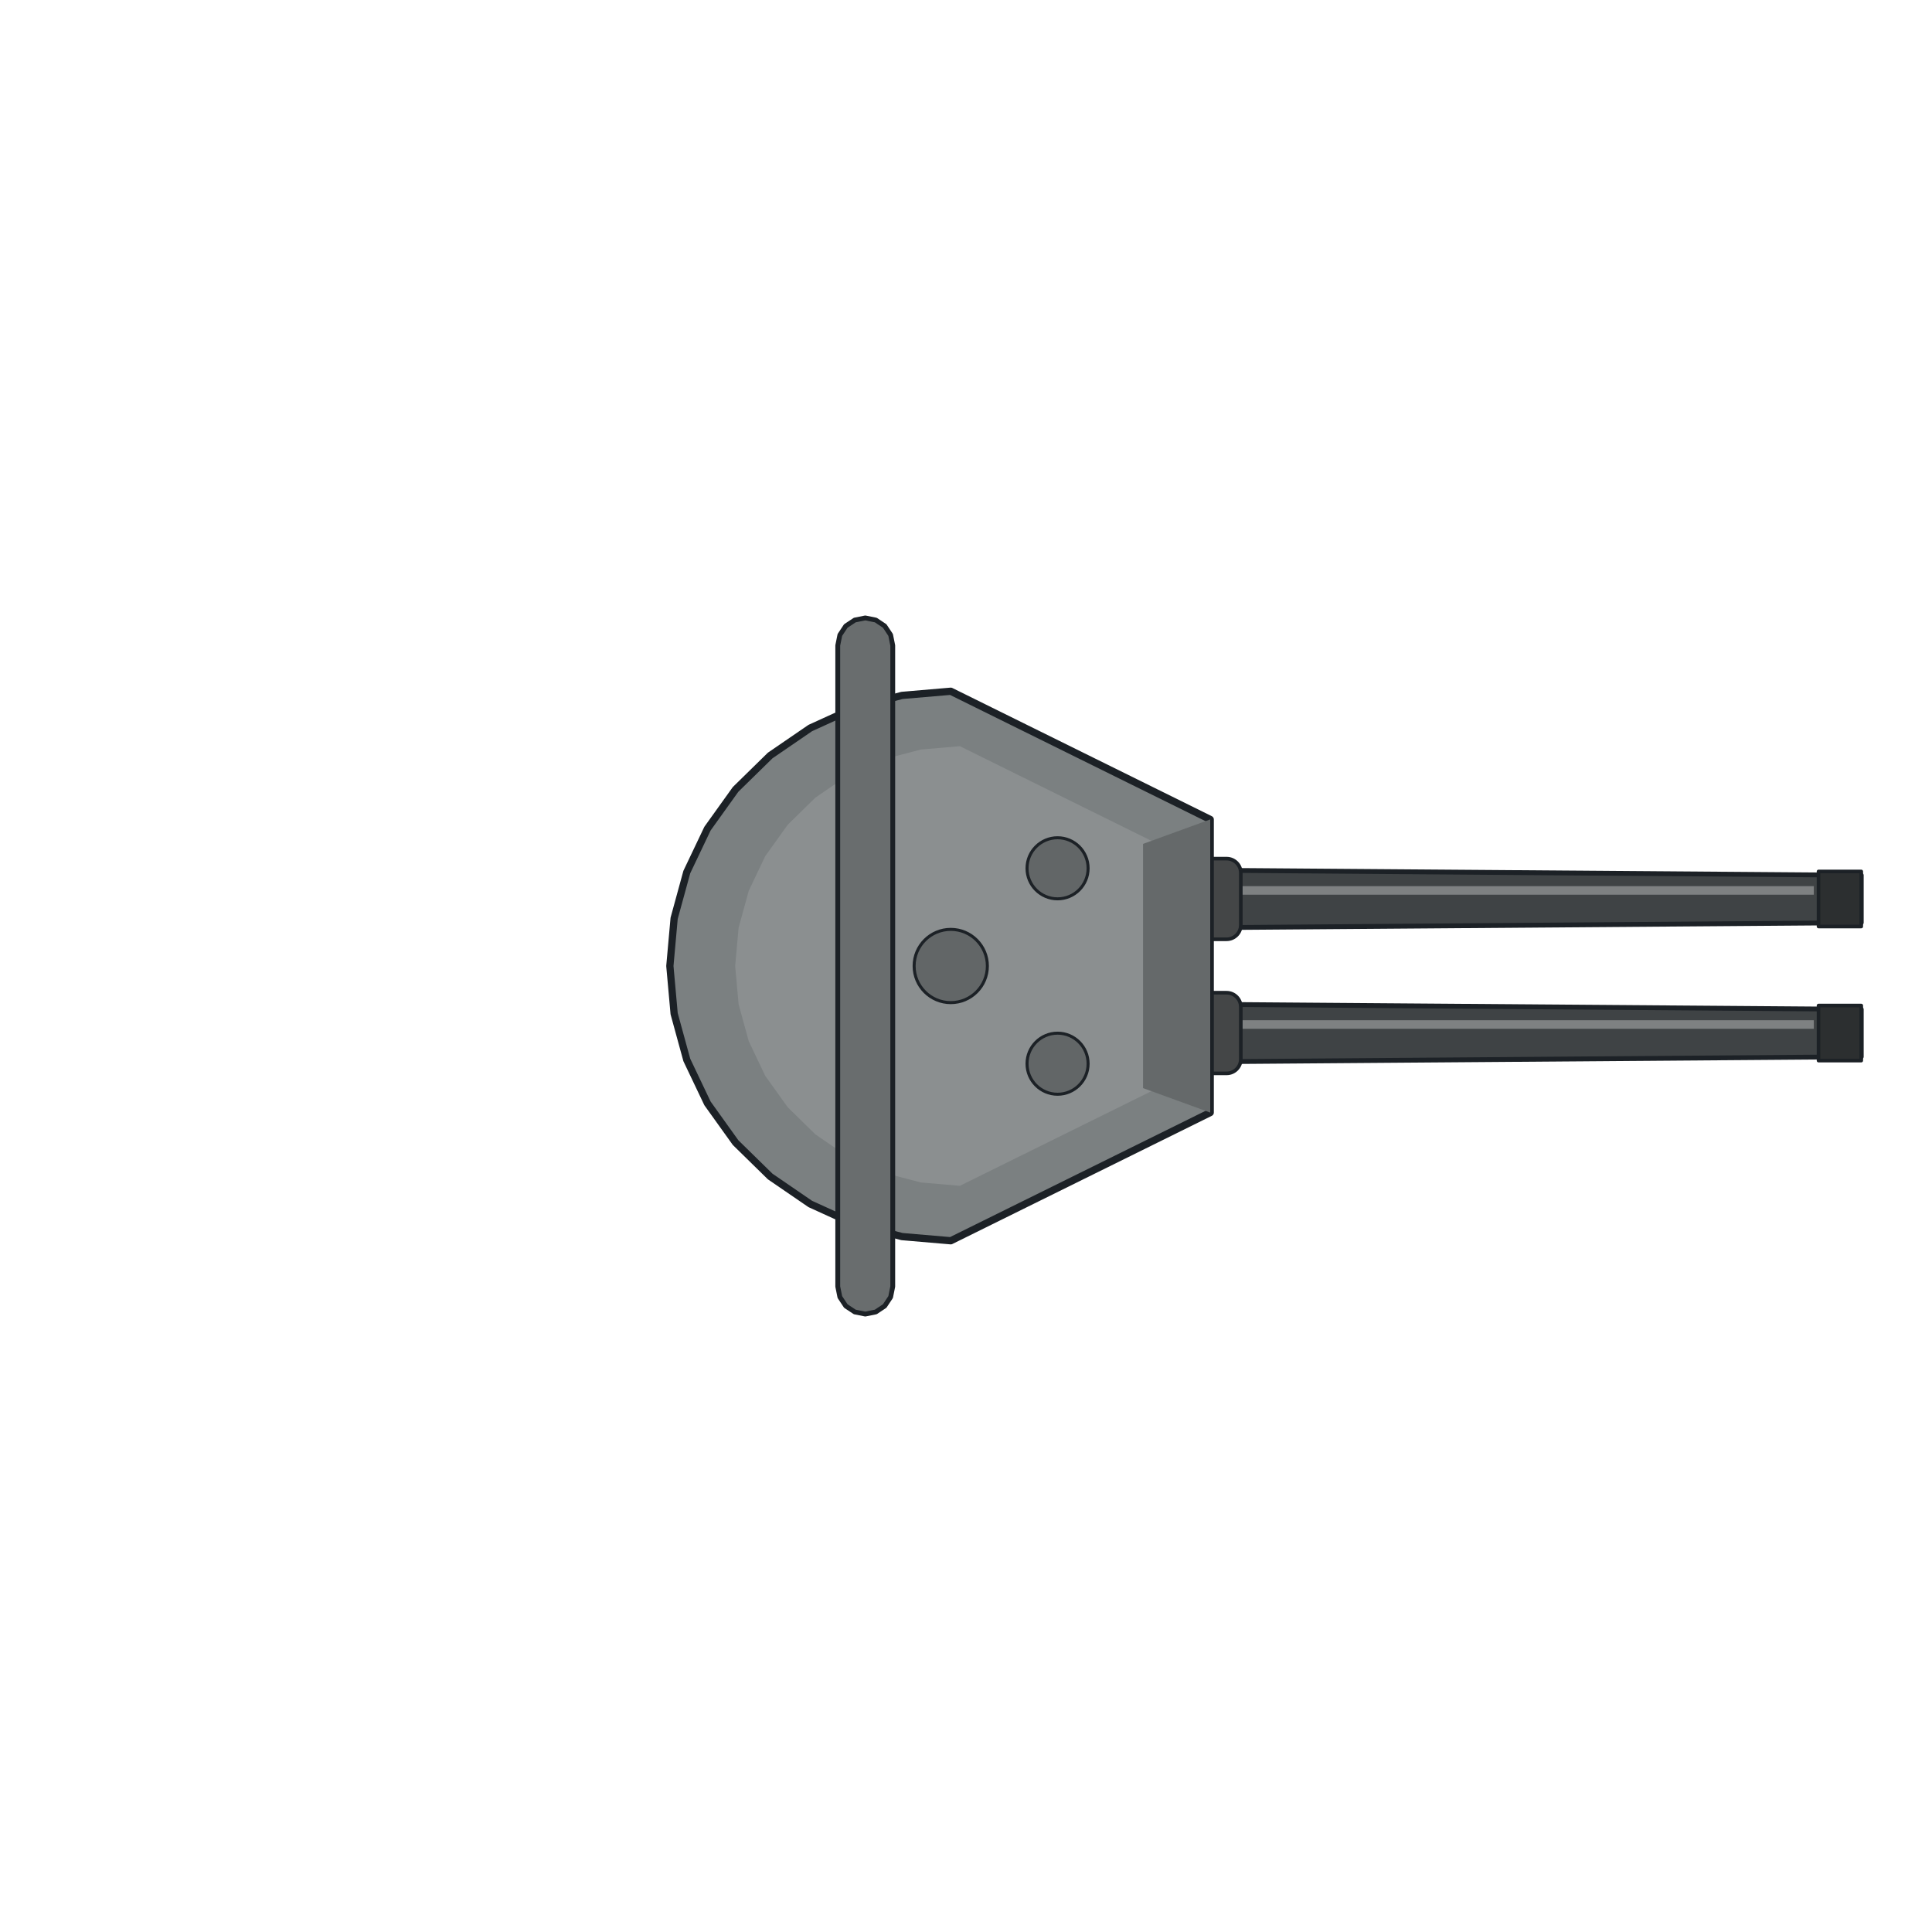
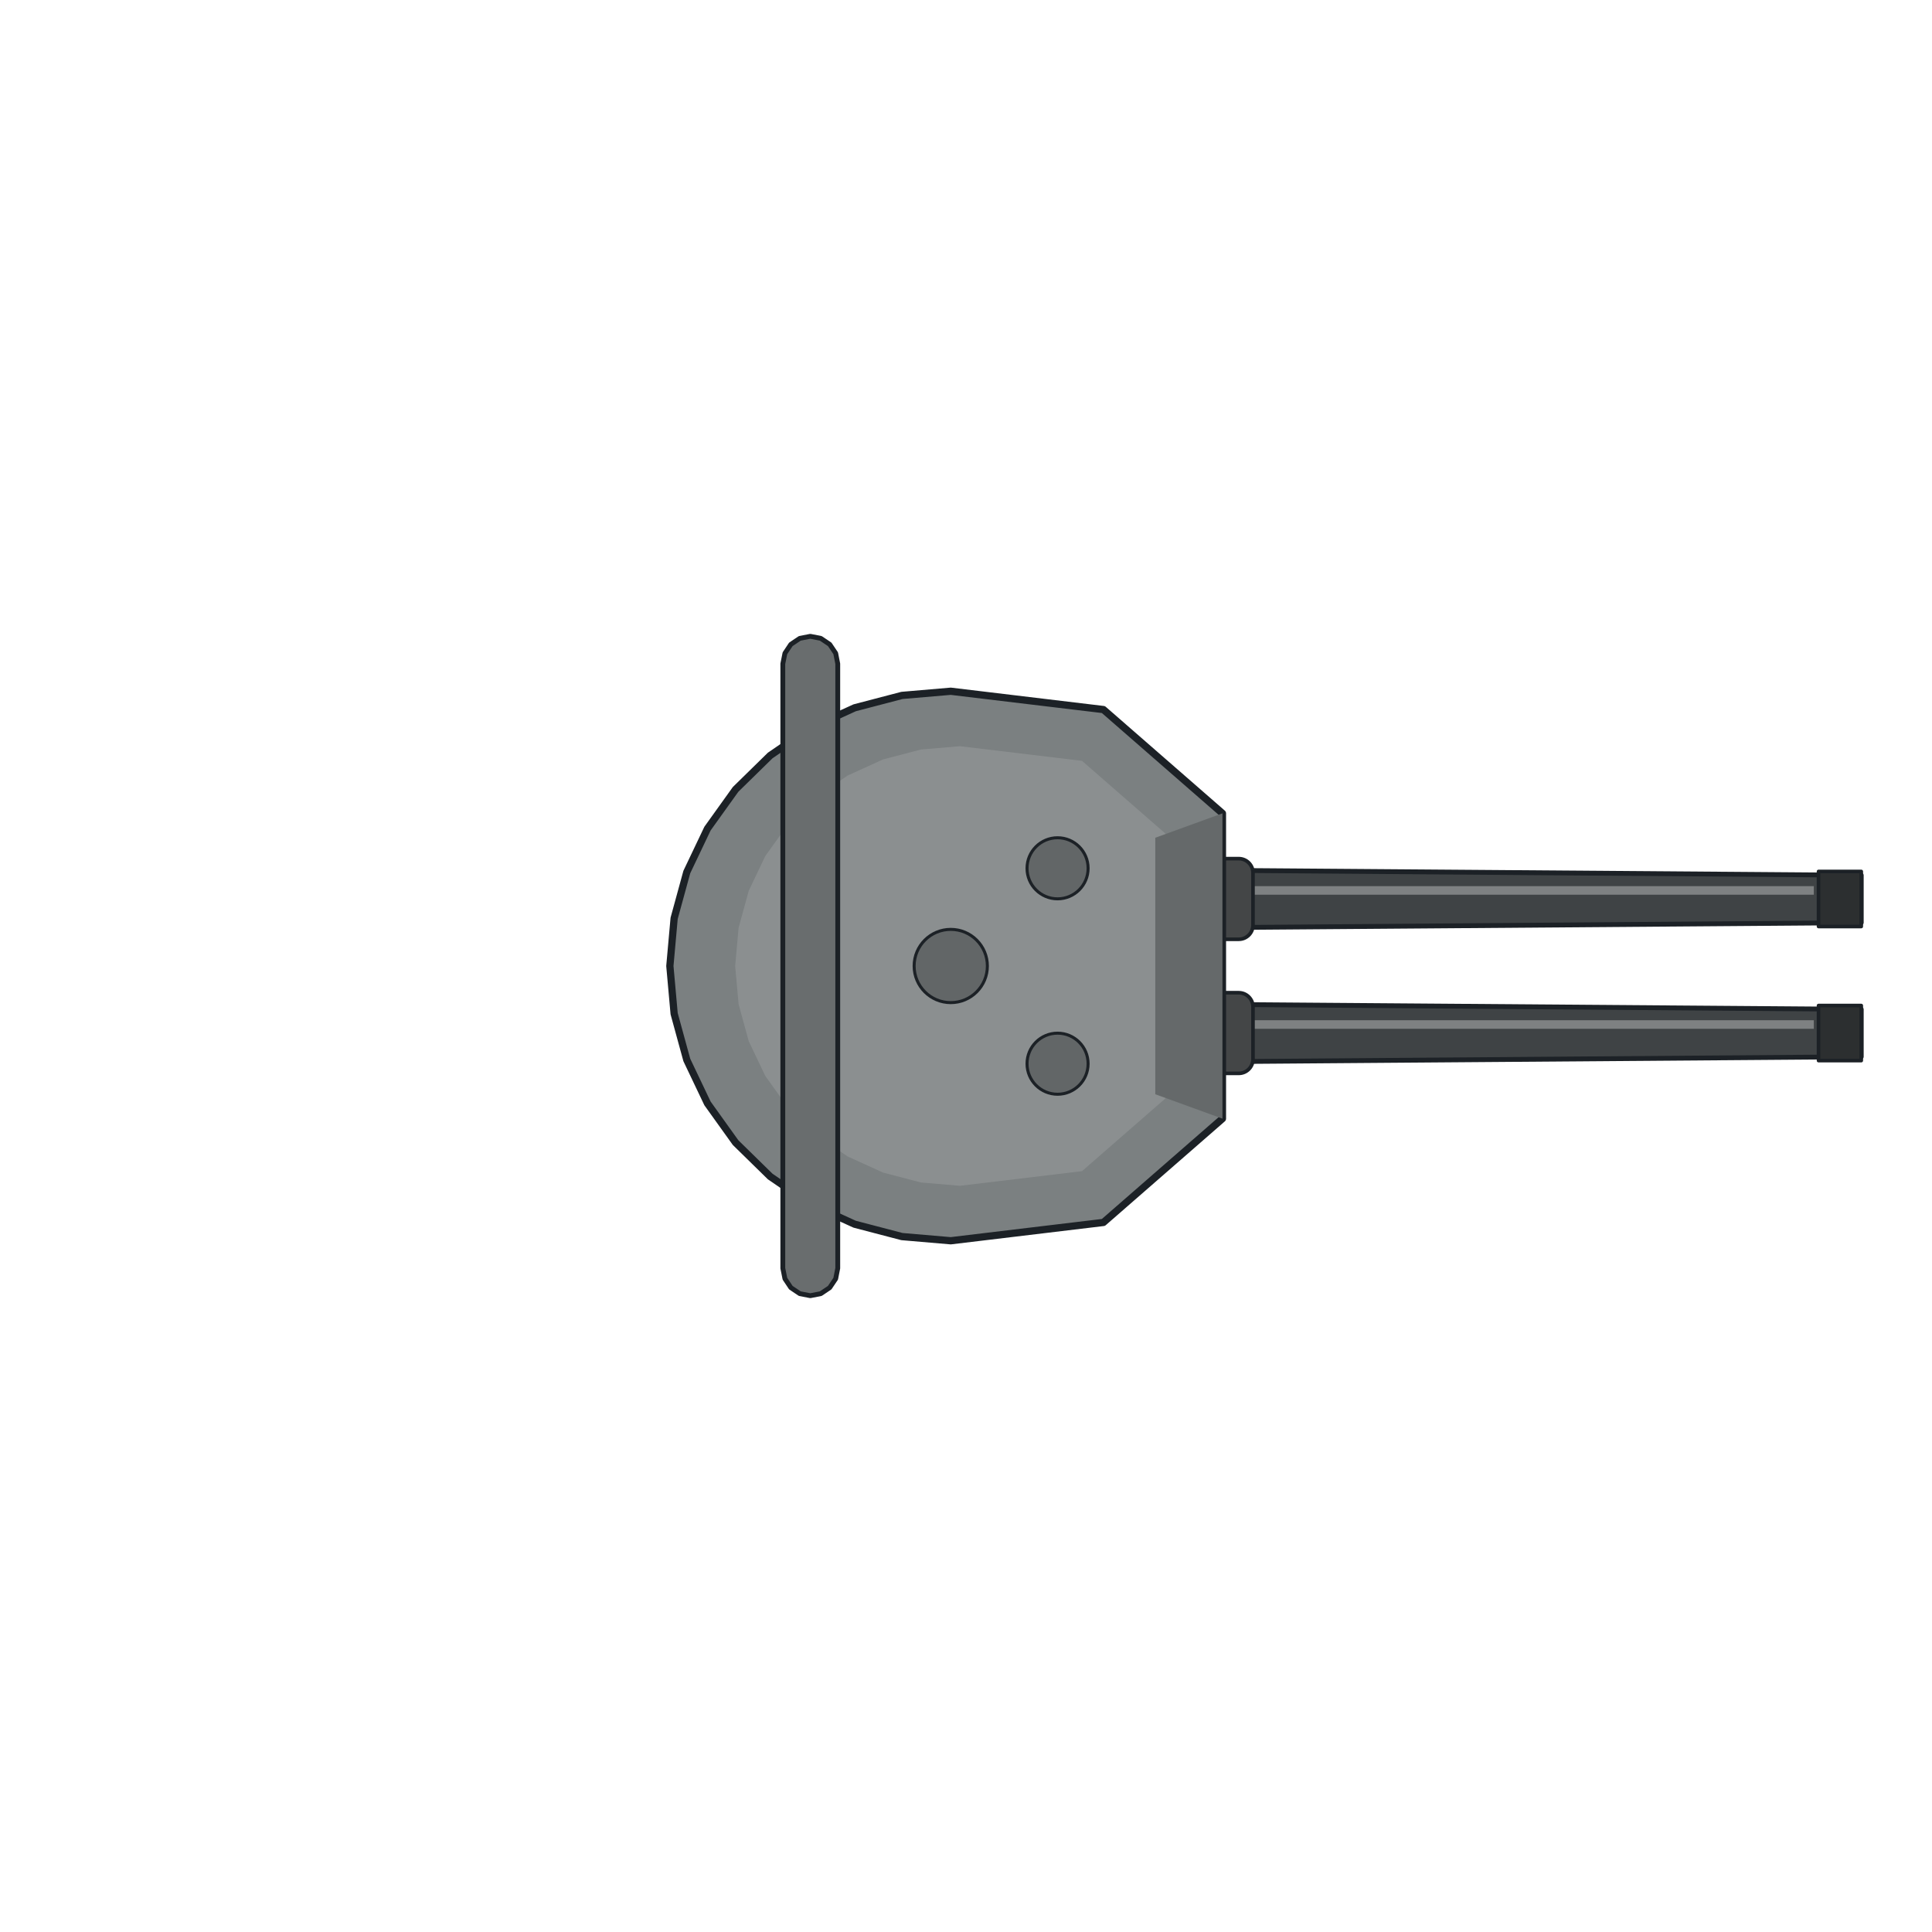
<svg xmlns="http://www.w3.org/2000/svg" width="384" height="384" viewBox="-19.2 -19.2 38.4 38.4" shape-rendering="geometricPrecision">
  <defs />
  <path d="M3.034,-1.917 L17.794,-1.804 L17.794,-0.861 L3.034,-0.748 Z" fill="#3f4345" stroke="#1c2126" stroke-width="0.096" stroke-linejoin="round" />
  <line x1="3.034" y1="-1.502" x2="16.851" y2="-1.502" stroke="#b2b4b5" stroke-width="0.17" stroke-opacity="0.55" />
  <rect x="16.945" y="-1.879" width="0.849" height="1.094" fill="#2c2f30" stroke="#1c2126" stroke-width="0.072" stroke-linejoin="round" />
  <path d="M3.034,0.748 L17.794,0.861 L17.794,1.804 L3.034,1.917 Z" fill="#3f4345" stroke="#1c2126" stroke-width="0.096" stroke-linejoin="round" />
  <line x1="3.034" y1="1.163" x2="16.851" y2="1.163" stroke="#b2b4b5" stroke-width="0.17" stroke-opacity="0.55" />
  <rect x="16.945" y="0.786" width="0.849" height="1.094" fill="#2c2f30" stroke="#1c2126" stroke-width="0.072" stroke-linejoin="round" />
-   <rect x="4.248" y="-2.134" width="1.214" height="1.603" rx="0.283" fill="#444647" stroke="#1c2126" stroke-width="0.072" stroke-linejoin="round" />
-   <rect x="4.248" y="0.531" width="1.214" height="1.603" rx="0.283" fill="#444647" stroke="#1c2126" stroke-width="0.072" stroke-linejoin="round" />
-   <path d="M4.854,-2.913 L-0.303,-5.461 L-1.273,-5.378 L-2.213,-5.132 L-3.095,-4.73 L-3.892,-4.184 L-4.58,-3.51 L-5.138,-2.731 L-5.549,-1.868 L-5.801,-0.948 L-5.886,-0 L-5.886,0 L-5.801,0.948 L-5.549,1.868 L-5.138,2.731 L-4.58,3.51 L-3.892,4.184 L-3.095,4.73 L-2.213,5.132 L-1.273,5.378 L-0.303,5.461 L4.854,2.913 Z" fill="#7b8081" stroke="#1c2126" stroke-width="0.144" stroke-linejoin="round" />
-   <path d="M4.854,-2.913 L-0.303,-5.461 L-1.273,-5.378 L-2.213,-5.132 L-3.095,-4.73 L-3.892,-4.184 L-4.58,-3.51 L-5.138,-2.731 L-5.549,-1.868 L-5.801,-0.948 L-5.886,-0 L-5.886,0 L-5.801,0.948 L-5.549,1.868 L-5.138,2.731 L-4.58,3.51 L-3.892,4.184 L-3.095,4.73 L-2.213,5.132 L-1.273,5.378 L-0.303,5.461 L4.854,2.913 Z" fill="#8b8f90" transform="translate(0.121,0) scale(0.8)" />
-   <path d="M4.854,-2.913 L4.854,2.913 L3.519,2.427 L3.519,-2.427 Z" fill="#65696a" />
-   <path d="M-2.002,-6.918 L-1.793,-6.876 L-1.616,-6.758 L-1.498,-6.58 L-1.456,-6.371 L-1.456,6.371 L-1.498,6.58 L-1.616,6.758 L-1.793,6.876 L-2.002,6.918 L-2.002,6.918 L-2.211,6.876 L-2.389,6.758 L-2.507,6.58 L-2.549,6.371 L-2.549,-6.371 L-2.507,-6.58 L-2.389,-6.758 L-2.211,-6.876 L-2.002,-6.918 Z" fill="#696d6e" stroke="#1c2126" stroke-width="0.096" stroke-linejoin="round" />
+   <rect x="4.49" y="-2.134" width="1.214" height="1.603" rx="0.283" fill="#444647" stroke="#1c2126" stroke-width="0.072" stroke-linejoin="round" />
+   <rect x="4.49" y="0.531" width="1.214" height="1.603" rx="0.283" fill="#444647" stroke="#1c2126" stroke-width="0.072" stroke-linejoin="round" />
+   <path d="M5.097,-3.034 L2.731,-5.097 L-0.303,-5.461 L-1.273,-5.378 L-2.213,-5.132 L-3.095,-4.73 L-3.892,-4.184 L-4.58,-3.51 L-5.138,-2.731 L-5.549,-1.868 L-5.801,-0.948 L-5.886,-0 L-5.886,0 L-5.801,0.948 L-5.549,1.868 L-5.138,2.731 L-4.58,3.51 L-3.892,4.184 L-3.095,4.73 L-2.213,5.132 L-1.273,5.378 L-0.303,5.461 L2.731,5.097 L5.097,3.034 Z" fill="#7b8081" stroke="#1c2126" stroke-width="0.144" stroke-linejoin="round" />
+   <path d="M5.097,-3.034 L2.731,-5.097 L-0.303,-5.461 L-1.273,-5.378 L-2.213,-5.132 L-3.095,-4.73 L-3.892,-4.184 L-4.58,-3.51 L-5.138,-2.731 L-5.549,-1.868 L-5.801,-0.948 L-5.886,-0 L-5.886,0 L-5.801,0.948 L-5.549,1.868 L-5.138,2.731 L-4.58,3.51 L-3.892,4.184 L-3.095,4.73 L-2.213,5.132 L-1.273,5.378 L-0.303,5.461 L2.731,5.097 L5.097,3.034 Z" fill="#8b8f90" transform="translate(0.121,0) scale(0.8)" />
+   <path d="M5.097,-3.034 L5.097,3.034 L3.762,2.549 L3.762,-2.549 Z" fill="#65696a" />
+   <path d="M-3.095,-6.553 L-2.886,-6.512 L-2.709,-6.393 L-2.59,-6.216 L-2.549,-6.007 L-2.549,6.007 L-2.59,6.216 L-2.709,6.393 L-2.886,6.512 L-3.095,6.553 L-3.095,6.553 L-3.304,6.512 L-3.481,6.393 L-3.599,6.216 L-3.641,6.007 L-3.641,-6.007 L-3.599,-6.216 L-3.481,-6.393 L-3.304,-6.512 L-3.095,-6.553 Z" fill="#696d6e" stroke="#1c2126" stroke-width="0.096" stroke-linejoin="round" />
  <circle cx="1.82" cy="-1.942" r="0.607" fill="#626667" stroke="#1c2126" stroke-width="0.06" stroke-linejoin="round" />
  <circle cx="1.82" cy="1.942" r="0.607" fill="#626667" stroke="#1c2126" stroke-width="0.06" stroke-linejoin="round" />
  <circle cx="-0.303" cy="0" r="0.728" fill="#626667" stroke="#1c2126" stroke-width="0.06" stroke-linejoin="round" />
</svg>
